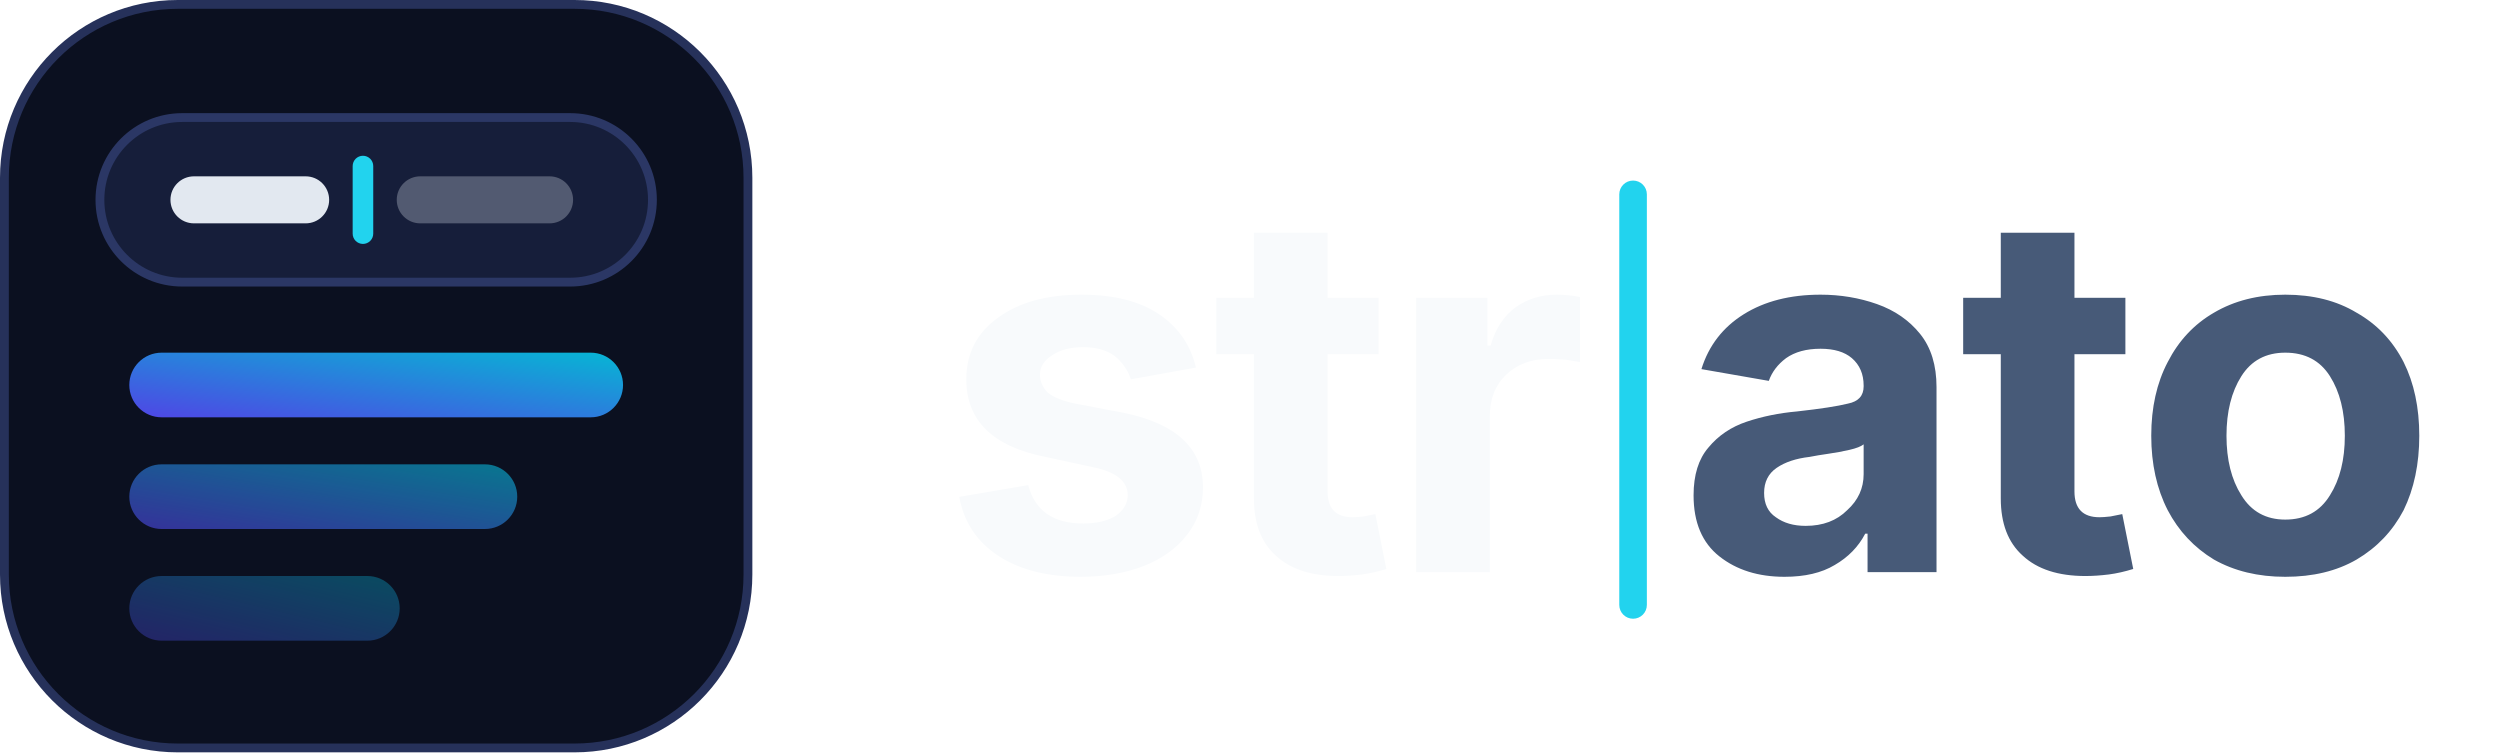
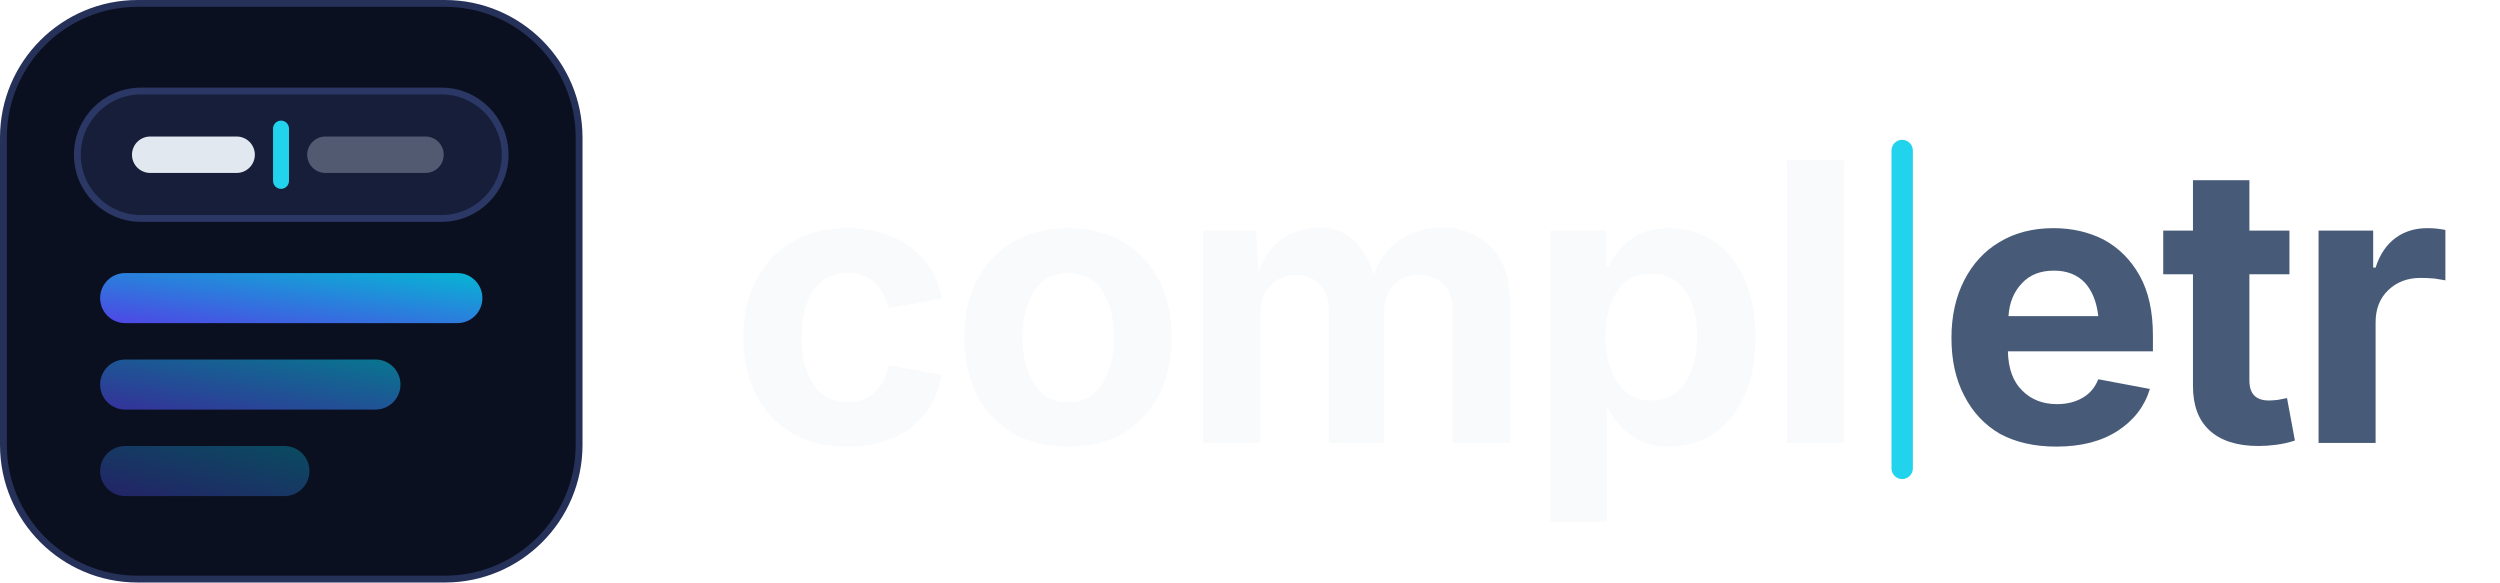
- <svg xmlns="http://www.w3.org/2000/svg" viewBox="0 0 319 96" width="319" height="96" role="img" aria-label="strato">
+ <svg xmlns="http://www.w3.org/2000/svg" viewBox="0 0 412 96" width="412" height="96" role="img" aria-label="completr">
  <defs>
    <linearGradient id="g" x1="0" y1="1" x2="1" y2="0">
      <stop offset="0" stop-color="#4F46E5" />
      <stop offset="1" stop-color="#06B6D4" />
    </linearGradient>
  </defs>
  <g transform="translate(0 0) scale(0.75)">
    <rect x="0.75" y="0.75" width="126.5" height="126.5" rx="29.5" fill="#0B1020" stroke="#26315A" stroke-width="1.5" />
    <rect x="17" y="20" width="94" height="28" rx="14" fill="#161E3A" stroke="#2B3765" stroke-width="1.5" />
    <rect x="29" y="30" width="27" height="8" rx="4" fill="#E2E8F0" />
    <rect x="60" y="26.5" width="3.5" height="15" rx="1.75" fill="#22D3EE" />
    <rect x="67.5" y="30" width="30" height="8" rx="4" fill="#E2E8F0" opacity="0.3" />
    <rect x="22" y="60" width="84" height="11" rx="5.5" fill="url(#g)" />
    <rect x="22" y="79" width="66" height="11" rx="5.5" fill="url(#g)" opacity="0.62" />
    <rect x="22" y="98" width="46" height="11" rx="5.5" fill="url(#g)" opacity="0.36" />
  </g>
-   <path d="M137.9 73.6Q131.6 73.6 127.5 71Q123.3 68.3 122.4 63.4L131.2 61.9Q132.5 66.8 138.2 66.8Q140.8 66.8 142.4 65.8Q143.9 64.7 143.9 63.2Q143.9 60.5 139.4 59.6L133.4 58.3Q123.3 56.3 123.3 48.4Q123.3 43.4 127.4 40.5Q131.4 37.6 138 37.6Q144.2 37.6 147.9 40.1Q151.6 42.6 152.6 46.9L144.3 48.4Q143.7 46.6 142.2 45.4Q140.7 44.3 138.2 44.3Q135.8 44.3 134.3 45.3Q132.7 46.3 132.7 47.8Q132.7 49.1 133.7 50.1Q134.8 51 137.2 51.5L143.5 52.7Q153.5 54.8 153.5 62.2Q153.5 65.6 151.5 68.2Q149.5 70.8 146 72.2Q142.4 73.6 137.9 73.6ZM175.9 38V45.2H169.4V62.7Q169.4 66 172.6 66Q173.1 66 174 65.9Q175 65.7 175.5 65.6L176.9 72.6Q175.3 73.1 173.8 73.3Q172.2 73.5 170.8 73.5Q165.6 73.5 162.8 70.9Q160 68.4 160 63.6V45.2H155.2V38H160V29.7H169.4V38ZM180.7 73V38H189.8V44.1H190.2Q191.1 40.9 193.4 39.2Q195.7 37.6 198.6 37.6Q200.2 37.6 201.6 37.9V46.2Q201 46.1 199.8 45.9Q198.6 45.8 197.6 45.8Q194.3 45.8 192.2 47.8Q190.1 49.8 190.1 53.1V73Z" fill="#F8FAFC" />
-   <rect x="206.62" y="23.04" width="3.52" height="55.91" rx="1.76" fill="#22D3EE" />
-   <path d="M227.7 73.6Q222.7 73.6 219.4 71Q216.1 68.4 216.1 63.2Q216.1 59.3 218 57.1Q219.9 54.8 222.9 53.8Q225.9 52.8 229.3 52.5Q233.8 52 235.8 51.5Q237.8 51.1 237.8 49.3V49.2Q237.8 47 236.3 45.7Q234.9 44.5 232.3 44.5Q229.6 44.5 227.9 45.7Q226.3 46.9 225.7 48.6L217.1 47.1Q218.5 42.6 222.5 40.1Q226.5 37.6 232.3 37.6Q236.1 37.6 239.5 38.8Q242.9 40 245 42.6Q247.1 45.2 247.1 49.4V73H238.3V68.1H238Q236.7 70.6 234.1 72.1Q231.6 73.6 227.7 73.6ZM230.4 67.1Q233.7 67.1 235.7 65.1Q237.8 63.2 237.8 60.5V56.7Q237.3 57.1 236 57.4Q234.7 57.7 233.3 57.9Q231.9 58.1 230.9 58.3Q228.3 58.6 226.7 59.7Q225.1 60.8 225.1 62.9Q225.1 65 226.6 66Q228.1 67.1 230.4 67.1ZM271.2 38V45.2H264.7V62.7Q264.7 66 267.9 66Q268.4 66 269.3 65.9Q270.3 65.7 270.8 65.6L272.2 72.6Q270.6 73.1 269.1 73.3Q267.5 73.5 266.1 73.5Q260.9 73.5 258.1 70.9Q255.3 68.4 255.3 63.6V45.2H250.5V38H255.3V29.7H264.7V38ZM291.6 73.6Q286.4 73.6 282.5 71.4Q278.7 69.1 276.6 65.1Q274.5 61 274.5 55.6Q274.5 50.2 276.6 46.2Q278.7 42.1 282.5 39.9Q286.4 37.6 291.6 37.6Q296.9 37.6 300.7 39.9Q304.6 42.1 306.7 46.2Q308.7 50.2 308.7 55.6Q308.7 61 306.7 65.1Q304.6 69.1 300.7 71.4Q296.9 73.6 291.6 73.6ZM291.6 66.3Q295.4 66.3 297.3 63.2Q299.2 60.2 299.2 55.6Q299.2 51 297.3 48Q295.4 45 291.6 45Q287.9 45 286 48Q284.1 51 284.1 55.6Q284.1 60.2 286 63.2Q287.9 66.3 291.6 66.3Z" fill="#475A78" />
+   <path d="M139.6 73.6Q134.3 73.6 130.5 71.4Q126.7 69.1 124.6 65.1Q122.5 61 122.5 55.6Q122.5 50.2 124.6 46.2Q126.7 42.1 130.5 39.9Q134.3 37.6 139.6 37.6Q145.8 37.6 150 40.7Q154.2 43.8 155.2 49.2L146.4 50.8Q145.8 48.1 144.1 46.5Q142.4 45 139.7 45Q136 45 134 47.9Q132.1 50.9 132.1 55.6Q132.1 60.3 134 63.3Q136 66.3 139.7 66.3Q142.4 66.3 144.2 64.6Q145.9 63 146.5 60.2L155.2 61.8Q154.2 67.3 150.1 70.5Q145.9 73.6 139.6 73.6ZM176 73.6Q170.8 73.6 166.9 71.4Q163.1 69.1 161 65.1Q158.9 61 158.9 55.6Q158.9 50.2 161 46.2Q163.1 42.1 166.9 39.9Q170.8 37.6 176 37.6Q181.3 37.6 185.1 39.9Q188.9 42.1 191 46.2Q193.1 50.2 193.1 55.6Q193.1 61 191 65.1Q188.9 69.1 185.1 71.4Q181.3 73.6 176 73.6ZM176 66.3Q179.8 66.3 181.7 63.2Q183.6 60.2 183.6 55.6Q183.6 51 181.7 48Q179.8 45 176 45Q172.3 45 170.4 48Q168.5 51 168.5 55.6Q168.5 60.2 170.4 63.2Q172.3 66.3 176 66.3ZM198.3 73V38H207L207.4 44.8Q208.8 41 211.5 39.2Q214.3 37.5 217.4 37.5Q224 37.5 226.4 45.3Q227.8 41.3 230.9 39.4Q234 37.5 237.6 37.5Q242.4 37.5 245.6 40.6Q248.8 43.7 248.8 49.4V73H239.4V51.2Q239.4 48.2 237.8 46.8Q236.2 45.3 233.8 45.3Q231.2 45.3 229.6 47Q228.1 48.7 228.1 51.5V73H219V50.9Q219 48.4 217.5 46.9Q216 45.3 213.6 45.3Q211.1 45.3 209.4 47Q207.7 48.7 207.7 51.8V73ZM255.5 86V38H264.7V43.9H265.1Q265.8 42.5 267 41.1Q268.2 39.6 270.1 38.6Q272.1 37.6 275.1 37.6Q279 37.6 282.2 39.6Q285.4 41.6 287.3 45.6Q289.3 49.6 289.3 55.6Q289.3 61.4 287.4 65.4Q285.5 69.4 282.3 71.5Q279.1 73.6 275 73.6Q272.2 73.6 270.2 72.6Q268.3 71.6 267 70.2Q265.8 68.8 265.1 67.4H264.8V86ZM272.2 66Q275.8 66 277.7 63.1Q279.7 60.1 279.7 55.5Q279.7 50.9 277.8 48Q275.8 45.1 272.2 45.1Q268.5 45.1 266.6 47.9Q264.6 50.8 264.6 55.5Q264.6 60.3 266.6 63.1Q268.6 66 272.2 66ZM303.9 26.4V73H294.5V26.4Z" fill="#F8FAFC" />
+   <rect x="311.72" y="23.04" width="3.52" height="55.91" rx="1.76" fill="#22D3EE" />
+   <path d="M338.9 73.6Q333.5 73.6 329.6 71.5Q325.8 69.3 323.7 65.2Q321.6 61.2 321.6 55.7Q321.6 50.3 323.7 46.2Q325.8 42.1 329.5 39.9Q333.3 37.6 338.4 37.6Q343 37.6 346.7 39.5Q350.4 41.5 352.6 45.4Q354.8 49.3 354.8 55.3V57.9H330.9Q331 62.2 333.3 64.4Q335.5 66.6 339 66.6Q341.5 66.6 343.3 65.5Q345 64.5 345.8 62.5L354.3 64.1Q353 68.4 349 71Q345 73.6 338.9 73.6ZM331 52.1H345.8Q345.4 48.6 343.6 46.6Q341.7 44.6 338.5 44.6Q335.1 44.6 333.2 46.7Q331.2 48.8 331 52.1ZM377.3 38V45.2H370.7V62.7Q370.7 66 373.9 66Q374.5 66 375.4 65.9Q376.4 65.7 376.9 65.6L378.2 72.6Q376.7 73.1 375.1 73.3Q373.6 73.5 372.2 73.5Q366.9 73.5 364.1 70.9Q361.4 68.4 361.4 63.6V45.2H356.5V38H361.4V29.7H370.7V38ZM382.1 73V38H391.1V44.1H391.5Q392.5 40.9 394.8 39.2Q397 37.6 400 37.6Q401.6 37.6 403 37.9V46.2Q402.4 46.1 401.2 45.9Q400 45.8 398.9 45.8Q395.7 45.8 393.6 47.8Q391.5 49.8 391.5 53.1V73Z" fill="#475A78" />
</svg>
